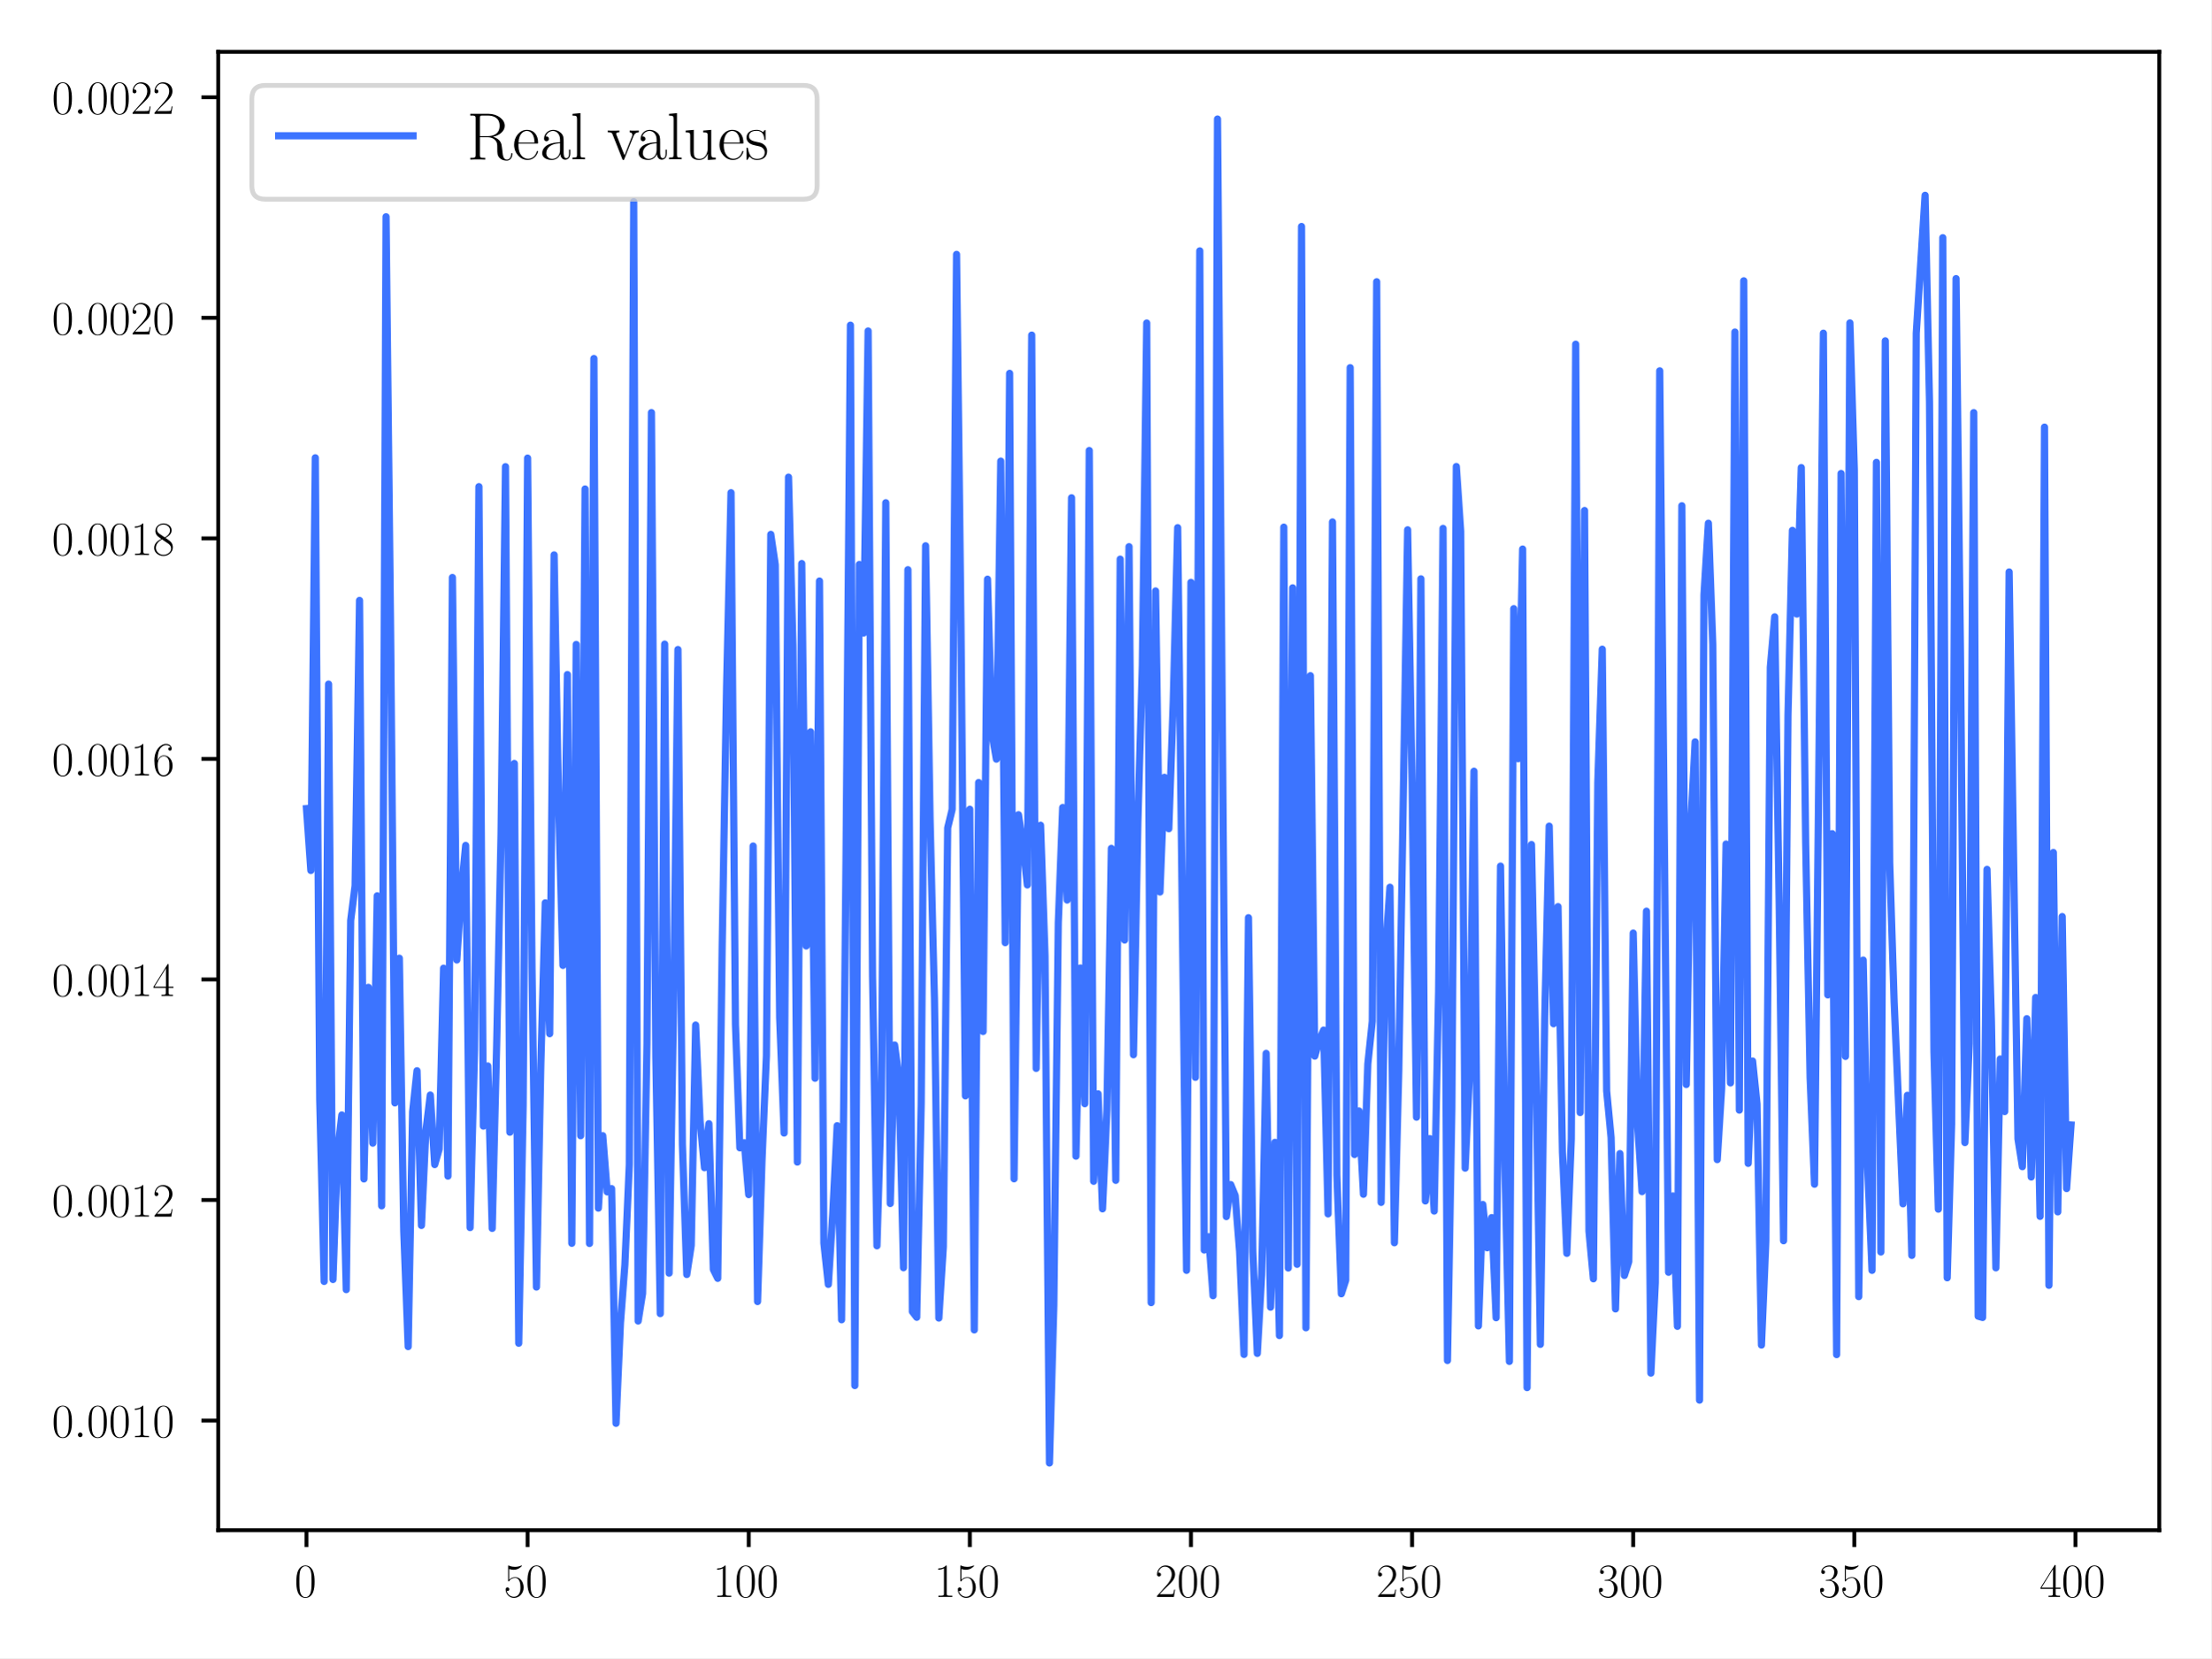
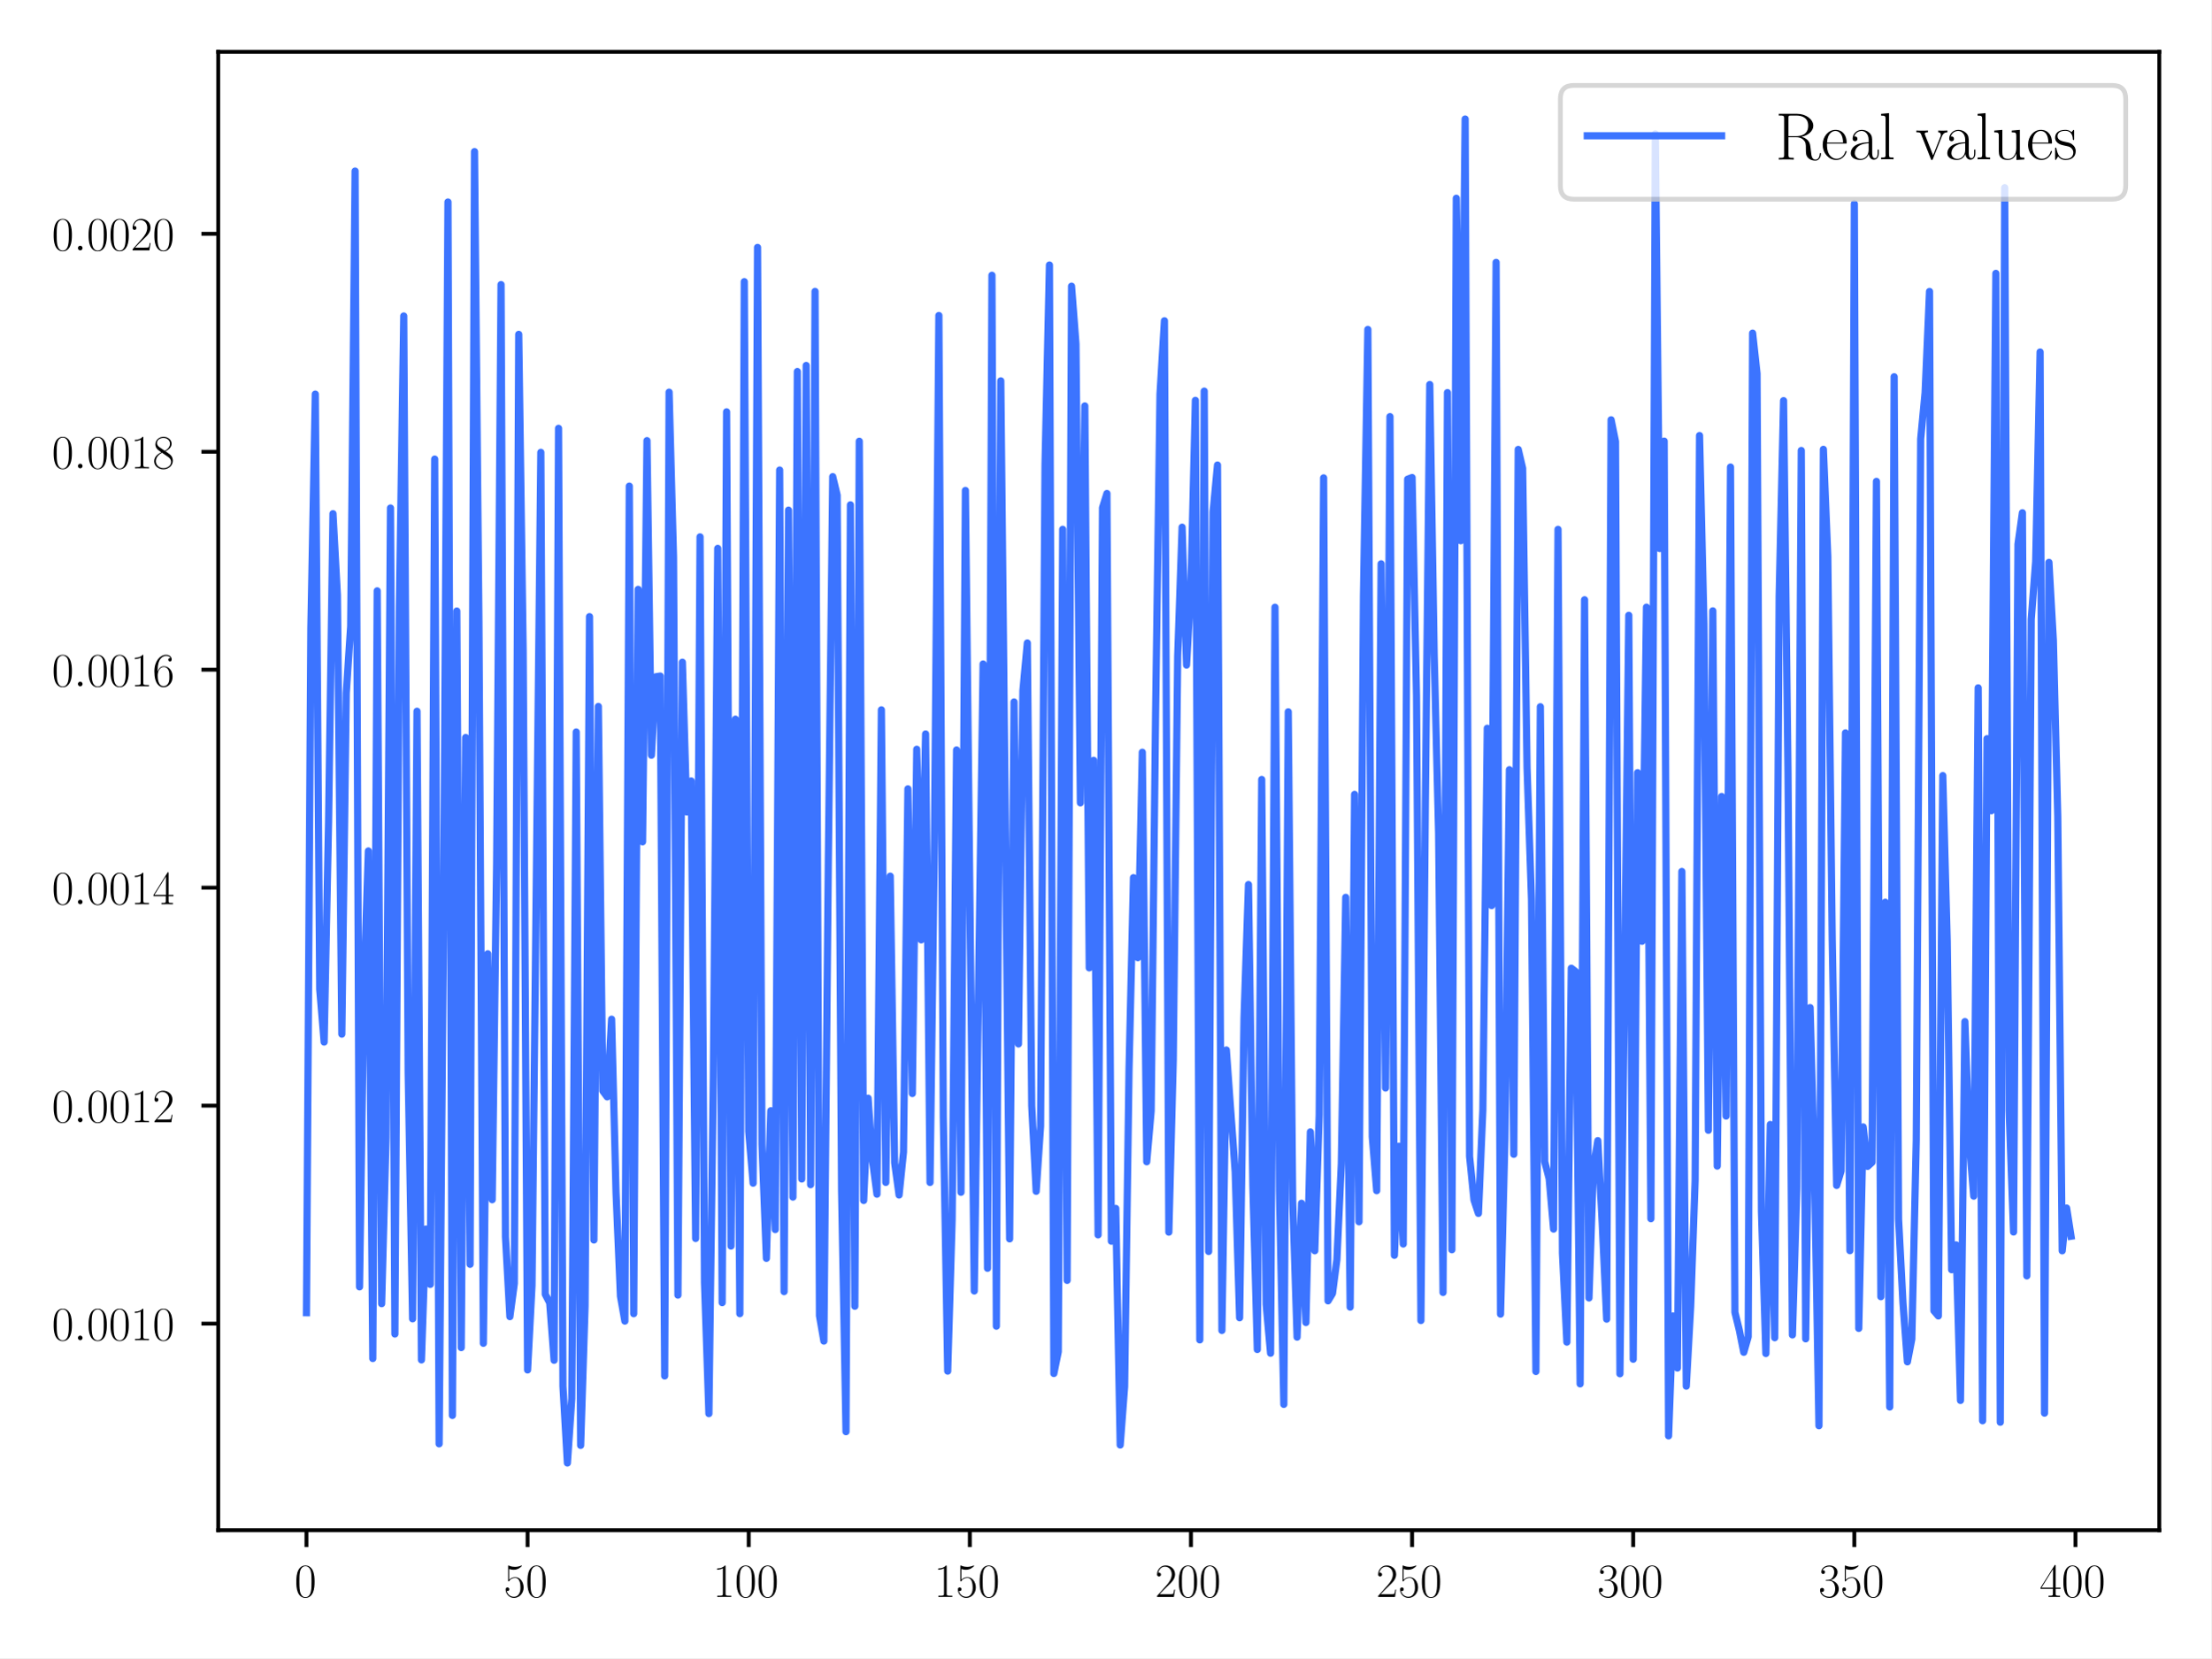
<svg xmlns="http://www.w3.org/2000/svg" xmlns:xlink="http://www.w3.org/1999/xlink" width="460.8pt" height="345.6pt" viewBox="0 0 460.8 345.6" version="1.1">
  <defs>
    <style type="text/css">*{stroke-linejoin: round; stroke-linecap: butt}</style>
  </defs>
  <g id="figure_1">
    <g id="patch_1">
      <path d="M 0 345.6  L 460.8 345.6  L 460.8 0  L 0 0  z " style="fill: #ffffff" />
    </g>
    <g id="axes_1">
      <g id="patch_2">
        <path d="M 45.474 318.944  L 450 318.944  L 450 10.8  L 45.474 10.8  z " style="fill: #ffffff" />
      </g>
      <g id="matplotlib.axis_1">
        <g id="xtick_1">
          <g id="line2d_1">
            <defs>
-               <path id="mf377a10242" d="M 0 0  L 0 3.5  " style="stroke: #000000; stroke-width: 0.8" />
+               <path id="mf87e334c53" d="M 0 0  L 0 3.5  " style="stroke: #000000; stroke-width: 0.8" />
            </defs>
            <g>
-               <use xlink:href="#mf377a10242" x="63.862" y="318.944" style="stroke: #000000; stroke-width: 0.8" />
+               <use xlink:href="#mf87e334c53" x="63.862" y="318.944" style="stroke: #000000; stroke-width: 0.8" />
            </g>
          </g>
          <g id="text_1">
            <g transform="translate(61.37096 332.8628)scale(0.1 -0.1)">
              <defs>
                <path id="CMR17-30" d="M 2688 2038  C 2688 2430 2682 3099 2413 3613  C 2176 4063 1798 4224 1466 4224  C 1158 4224 768 4082 525 3620  C 269 3137 243 2539 243 2038  C 243 1671 250 1112 448 623  C 723 -39 1216 -128 1466 -128  C 1760 -128 2208 -7 2470 604  C 2662 1048 2688 1568 2688 2038  z M 1466 -26  C 1056 -26 813 328 723 816  C 653 1196 653 1749 653 2109  C 653 2604 653 3015 736 3407  C 858 3954 1216 4121 1466 4121  C 1728 4121 2067 3947 2189 3420  C 2272 3054 2278 2623 2278 2109  C 2278 1691 2278 1176 2202 797  C 2067 96 1690 -26 1466 -26  z " transform="scale(0.015625)" />
              </defs>
              <use xlink:href="#CMR17-30" transform="scale(0.996264)" />
            </g>
          </g>
        </g>
        <g id="xtick_2">
          <g id="line2d_2">
            <g>
-               <use xlink:href="#mf377a10242" x="109.946" y="318.944" style="stroke: #000000; stroke-width: 0.8" />
+               <use xlink:href="#mf87e334c53" x="109.946" y="318.944" style="stroke: #000000; stroke-width: 0.8" />
            </g>
          </g>
          <g id="text_2">
            <g transform="translate(104.9644 332.8628)scale(0.1 -0.1)">
              <defs>
                <path id="CMR17-35" d="M 730 3750  C 794 3724 1056 3641 1325 3641  C 1920 3641 2246 3961 2432 4140  C 2432 4191 2432 4224 2394 4224  C 2387 4224 2374 4224 2323 4198  C 2099 4102 1837 4032 1517 4032  C 1325 4032 1037 4055 723 4191  C 653 4224 640 4224 634 4224  C 602 4224 595 4217 595 4090  L 595 2231  C 595 2113 595 2080 659 2080  C 691 2080 704 2093 736 2139  C 941 2435 1222 2560 1542 2560  C 1766 2560 2246 2415 2246 1293  C 2246 1087 2246 716 2054 422  C 1894 159 1645 25 1370 25  C 947 25 518 319 403 812  C 429 806 480 793 506 793  C 589 793 749 838 749 1036  C 749 1209 627 1280 506 1280  C 358 1280 262 1190 262 1011  C 262 454 704 -128 1382 -128  C 2042 -128 2669 441 2669 1267  C 2669 2054 2170 2662 1549 2662  C 1222 2662 947 2540 730 2304  L 730 3750  z " transform="scale(0.015625)" />
              </defs>
              <use xlink:href="#CMR17-35" transform="scale(0.996264)" />
              <use xlink:href="#CMR17-30" transform="translate(45.69048 0)scale(0.996264)" />
            </g>
          </g>
        </g>
        <g id="xtick_3">
          <g id="line2d_3">
            <g>
-               <use xlink:href="#mf377a10242" x="156.03" y="318.944" style="stroke: #000000; stroke-width: 0.8" />
+               <use xlink:href="#mf87e334c53" x="156.03" y="318.944" style="stroke: #000000; stroke-width: 0.8" />
            </g>
          </g>
          <g id="text_3">
            <g transform="translate(148.5578 332.8628)scale(0.1 -0.1)">
              <defs>
                <path id="CMR17-31" d="M 1702 4083  C 1702 4217 1696 4224 1606 4224  C 1357 3927 979 3833 621 3820  C 602 3820 570 3820 563 3808  C 557 3795 557 3782 557 3648  C 755 3648 1088 3686 1344 3839  L 1344 467  C 1344 243 1331 166 781 166  L 589 166  L 589 0  C 896 6 1216 12 1523 12  C 1830 12 2150 6 2458 0  L 2458 166  L 2266 166  C 1715 166 1702 236 1702 467  L 1702 4083  z " transform="scale(0.015625)" />
              </defs>
              <use xlink:href="#CMR17-31" transform="scale(0.996264)" />
              <use xlink:href="#CMR17-30" transform="translate(45.69048 0)scale(0.996264)" />
              <use xlink:href="#CMR17-30" transform="translate(91.38095 0)scale(0.996264)" />
            </g>
          </g>
        </g>
        <g id="xtick_4">
          <g id="line2d_4">
            <g>
-               <use xlink:href="#mf377a10242" x="202.114" y="318.944" style="stroke: #000000; stroke-width: 0.8" />
+               <use xlink:href="#mf87e334c53" x="202.114" y="318.944" style="stroke: #000000; stroke-width: 0.8" />
            </g>
          </g>
          <g id="text_4">
            <g transform="translate(194.6418 332.8628)scale(0.1 -0.1)">
              <use xlink:href="#CMR17-31" transform="scale(0.996264)" />
              <use xlink:href="#CMR17-35" transform="translate(45.69048 0)scale(0.996264)" />
              <use xlink:href="#CMR17-30" transform="translate(91.38095 0)scale(0.996264)" />
            </g>
          </g>
        </g>
        <g id="xtick_5">
          <g id="line2d_5">
            <g>
-               <use xlink:href="#mf377a10242" x="248.198" y="318.944" style="stroke: #000000; stroke-width: 0.8" />
+               <use xlink:href="#mf87e334c53" x="248.198" y="318.944" style="stroke: #000000; stroke-width: 0.8" />
            </g>
          </g>
          <g id="text_5">
            <g transform="translate(240.7259 332.8628)scale(0.1 -0.1)">
              <defs>
                <path id="CMR17-32" d="M 2669 990  L 2554 990  C 2490 537 2438 460 2413 422  C 2381 371 1920 371 1830 371  L 602 371  C 832 620 1280 1073 1824 1596  C 2214 1966 2669 2400 2669 3033  C 2669 3788 2067 4224 1395 4224  C 691 4224 262 3603 262 3027  C 262 2777 448 2745 525 2745  C 589 2745 781 2783 781 3007  C 781 3206 614 3264 525 3264  C 486 3264 448 3257 422 3244  C 544 3788 915 4057 1306 4057  C 1862 4057 2227 3616 2227 3033  C 2227 2477 1901 1998 1536 1583  L 262 147  L 262 0  L 2515 0  L 2669 990  z " transform="scale(0.015625)" />
              </defs>
              <use xlink:href="#CMR17-32" transform="scale(0.996264)" />
              <use xlink:href="#CMR17-30" transform="translate(45.69048 0)scale(0.996264)" />
              <use xlink:href="#CMR17-30" transform="translate(91.38095 0)scale(0.996264)" />
            </g>
          </g>
        </g>
        <g id="xtick_6">
          <g id="line2d_6">
            <g>
-               <use xlink:href="#mf377a10242" x="294.282" y="318.944" style="stroke: #000000; stroke-width: 0.8" />
+               <use xlink:href="#mf87e334c53" x="294.282" y="318.944" style="stroke: #000000; stroke-width: 0.8" />
            </g>
          </g>
          <g id="text_6">
            <g transform="translate(286.8099 332.8628)scale(0.1 -0.1)">
              <use xlink:href="#CMR17-32" transform="scale(0.996264)" />
              <use xlink:href="#CMR17-35" transform="translate(45.69048 0)scale(0.996264)" />
              <use xlink:href="#CMR17-30" transform="translate(91.38095 0)scale(0.996264)" />
            </g>
          </g>
        </g>
        <g id="xtick_7">
          <g id="line2d_7">
            <g>
-               <use xlink:href="#mf377a10242" x="340.366" y="318.944" style="stroke: #000000; stroke-width: 0.8" />
+               <use xlink:href="#mf87e334c53" x="340.366" y="318.944" style="stroke: #000000; stroke-width: 0.8" />
            </g>
          </g>
          <g id="text_7">
            <g transform="translate(332.894 332.8628)scale(0.1 -0.1)">
              <defs>
                <path id="CMR17-33" d="M 1414 2176  C 1984 2176 2234 1673 2234 1094  C 2234 322 1824 25 1453 25  C 1114 25 563 193 390 691  C 422 678 454 678 486 678  C 640 678 755 780 755 947  C 755 1132 614 1216 486 1216  C 378 1216 211 1164 211 927  C 211 335 787 -128 1466 -128  C 2176 -128 2720 432 2720 1087  C 2720 1718 2208 2176 1600 2246  C 2086 2347 2554 2776 2554 3353  C 2554 3856 2048 4224 1472 4224  C 890 4224 378 3862 378 3347  C 378 3123 544 3084 627 3084  C 762 3084 877 3167 877 3334  C 877 3500 762 3584 627 3584  C 602 3584 570 3584 544 3571  C 730 3999 1235 4076 1459 4076  C 1683 4076 2106 3966 2106 3347  C 2106 3167 2080 2851 1862 2574  C 1670 2329 1453 2316 1242 2297  C 1210 2297 1062 2284 1037 2284  C 992 2278 966 2272 966 2227  C 966 2182 973 2176 1101 2176  L 1414 2176  z " transform="scale(0.015625)" />
              </defs>
              <use xlink:href="#CMR17-33" transform="scale(0.996264)" />
              <use xlink:href="#CMR17-30" transform="translate(45.69048 0)scale(0.996264)" />
              <use xlink:href="#CMR17-30" transform="translate(91.38095 0)scale(0.996264)" />
            </g>
          </g>
        </g>
        <g id="xtick_8">
          <g id="line2d_8">
            <g>
-               <use xlink:href="#mf377a10242" x="386.45" y="318.944" style="stroke: #000000; stroke-width: 0.8" />
+               <use xlink:href="#mf87e334c53" x="386.45" y="318.944" style="stroke: #000000; stroke-width: 0.8" />
            </g>
          </g>
          <g id="text_8">
            <g transform="translate(378.9781 332.8628)scale(0.1 -0.1)">
              <use xlink:href="#CMR17-33" transform="scale(0.996264)" />
              <use xlink:href="#CMR17-35" transform="translate(45.69048 0)scale(0.996264)" />
              <use xlink:href="#CMR17-30" transform="translate(91.38095 0)scale(0.996264)" />
            </g>
          </g>
        </g>
        <g id="xtick_9">
          <g id="line2d_9">
            <g>
-               <use xlink:href="#mf377a10242" x="432.534" y="318.944" style="stroke: #000000; stroke-width: 0.8" />
+               <use xlink:href="#mf87e334c53" x="432.534" y="318.944" style="stroke: #000000; stroke-width: 0.8" />
            </g>
          </g>
          <g id="text_9">
            <g transform="translate(425.0621 332.8628)scale(0.1 -0.1)">
              <defs>
                <path id="CMR17-34" d="M 2150 4147  C 2150 4281 2144 4288 2029 4288  L 128 1254  L 128 1088  L 1779 1088  L 1779 460  C 1779 230 1766 166 1318 166  L 1197 166  L 1197 0  C 1402 12 1747 12 1965 12  C 2182 12 2528 12 2733 0  L 2733 166  L 2611 166  C 2163 166 2150 230 2150 460  L 2150 1088  L 2803 1088  L 2803 1254  L 2150 1254  L 2150 4147  z M 1798 3723  L 1798 1254  L 256 1254  L 1798 3723  z " transform="scale(0.015625)" />
              </defs>
              <use xlink:href="#CMR17-34" transform="scale(0.996264)" />
              <use xlink:href="#CMR17-30" transform="translate(45.69048 0)scale(0.996264)" />
              <use xlink:href="#CMR17-30" transform="translate(91.38095 0)scale(0.996264)" />
            </g>
          </g>
        </g>
      </g>
      <g id="matplotlib.axis_2">
        <g id="ytick_1">
          <g id="line2d_10">
            <defs>
-               <path id="mdc7a0106ac" d="M 0 0  L -3.5 0  " style="stroke: #000000; stroke-width: 0.8" />
+               <path id="mbc72c10e08" d="M 0 0  L -3.5 0  " style="stroke: #000000; stroke-width: 0.8" />
            </defs>
            <g>
-               <use xlink:href="#mdc7a0106ac" x="45.474" y="296.094" style="stroke: #000000; stroke-width: 0.8" />
+               <use xlink:href="#mbc72c10e08" x="45.474" y="275.884" style="stroke: #000000; stroke-width: 0.8" />
            </g>
          </g>
          <g id="text_10">
-             <g transform="translate(10.8 299.5531)scale(0.1 -0.1)">
+             <g transform="translate(10.8 279.343)scale(0.1 -0.1)">
              <defs>
                <path id="CMMI12-3a" d="M 1178 307  C 1178 492 1024 620 870 620  C 685 620 557 467 557 313  C 557 128 710 0 864 0  C 1050 0 1178 153 1178 307  z " transform="scale(0.015625)" />
              </defs>
              <use xlink:href="#CMR17-30" transform="scale(0.996264)" />
              <use xlink:href="#CMMI12-3a" transform="translate(45.69048 0)scale(0.996264)" />
              <use xlink:href="#CMR17-30" transform="translate(72.78765 0)scale(0.996264)" />
              <use xlink:href="#CMR17-30" transform="translate(118.4781 0)scale(0.996264)" />
              <use xlink:href="#CMR17-31" transform="translate(164.1686 0)scale(0.996264)" />
              <use xlink:href="#CMR17-30" transform="translate(209.8591 0)scale(0.996264)" />
            </g>
          </g>
        </g>
        <g id="ytick_2">
          <g id="line2d_11">
            <g>
-               <use xlink:href="#mdc7a0106ac" x="45.474" y="250.123" style="stroke: #000000; stroke-width: 0.8" />
+               <use xlink:href="#mbc72c10e08" x="45.474" y="230.452" style="stroke: #000000; stroke-width: 0.8" />
            </g>
          </g>
          <g id="text_11">
-             <g transform="translate(10.8 253.5818)scale(0.1 -0.1)">
+             <g transform="translate(10.8 233.9108)scale(0.1 -0.1)">
              <use xlink:href="#CMR17-30" transform="scale(0.996264)" />
              <use xlink:href="#CMMI12-3a" transform="translate(45.69048 0)scale(0.996264)" />
              <use xlink:href="#CMR17-30" transform="translate(72.78765 0)scale(0.996264)" />
              <use xlink:href="#CMR17-30" transform="translate(118.4781 0)scale(0.996264)" />
              <use xlink:href="#CMR17-31" transform="translate(164.1686 0)scale(0.996264)" />
              <use xlink:href="#CMR17-32" transform="translate(209.8591 0)scale(0.996264)" />
            </g>
          </g>
        </g>
        <g id="ytick_3">
          <g id="line2d_12">
            <g>
-               <use xlink:href="#mdc7a0106ac" x="45.474" y="204.151" style="stroke: #000000; stroke-width: 0.8" />
+               <use xlink:href="#mbc72c10e08" x="45.474" y="185.019" style="stroke: #000000; stroke-width: 0.8" />
            </g>
          </g>
          <g id="text_12">
-             <g transform="translate(10.8 207.6104)scale(0.1 -0.1)">
+             <g transform="translate(10.8 188.4786)scale(0.1 -0.1)">
              <use xlink:href="#CMR17-30" transform="scale(0.996264)" />
              <use xlink:href="#CMMI12-3a" transform="translate(45.69048 0)scale(0.996264)" />
              <use xlink:href="#CMR17-30" transform="translate(72.78765 0)scale(0.996264)" />
              <use xlink:href="#CMR17-30" transform="translate(118.4781 0)scale(0.996264)" />
              <use xlink:href="#CMR17-31" transform="translate(164.1686 0)scale(0.996264)" />
              <use xlink:href="#CMR17-34" transform="translate(209.8591 0)scale(0.996264)" />
            </g>
          </g>
        </g>
        <g id="ytick_4">
          <g id="line2d_13">
            <g>
-               <use xlink:href="#mdc7a0106ac" x="45.474" y="158.18" style="stroke: #000000; stroke-width: 0.8" />
+               <use xlink:href="#mbc72c10e08" x="45.474" y="139.587" style="stroke: #000000; stroke-width: 0.8" />
            </g>
          </g>
          <g id="text_13">
-             <g transform="translate(10.8 161.6391)scale(0.1 -0.1)">
+             <g transform="translate(10.8 143.0464)scale(0.1 -0.1)">
              <defs>
                <path id="CMR17-36" d="M 678 2198  C 678 3712 1395 4076 1811 4076  C 1946 4076 2272 4049 2400 3782  C 2298 3782 2106 3782 2106 3558  C 2106 3385 2246 3328 2336 3328  C 2394 3328 2566 3353 2566 3571  C 2566 3987 2246 4224 1805 4224  C 1043 4224 243 3411 243 2011  C 243 257 966 -128 1478 -128  C 2099 -128 2688 431 2688 1295  C 2688 2101 2170 2688 1517 2688  C 1126 2688 838 2430 678 1979  L 678 2198  z M 1478 25  C 691 25 691 1212 691 1450  C 691 1914 909 2585 1504 2585  C 1613 2585 1926 2585 2138 2140  C 2253 1889 2253 1624 2253 1302  C 2253 954 2253 696 2118 438  C 1978 173 1773 25 1478 25  z " transform="scale(0.015625)" />
              </defs>
              <use xlink:href="#CMR17-30" transform="scale(0.996264)" />
              <use xlink:href="#CMMI12-3a" transform="translate(45.69048 0)scale(0.996264)" />
              <use xlink:href="#CMR17-30" transform="translate(72.78765 0)scale(0.996264)" />
              <use xlink:href="#CMR17-30" transform="translate(118.4781 0)scale(0.996264)" />
              <use xlink:href="#CMR17-31" transform="translate(164.1686 0)scale(0.996264)" />
              <use xlink:href="#CMR17-36" transform="translate(209.8591 0)scale(0.996264)" />
            </g>
          </g>
        </g>
        <g id="ytick_5">
          <g id="line2d_14">
            <g>
-               <use xlink:href="#mdc7a0106ac" x="45.474" y="112.208" style="stroke: #000000; stroke-width: 0.8" />
+               <use xlink:href="#mbc72c10e08" x="45.474" y="94.155" style="stroke: #000000; stroke-width: 0.8" />
            </g>
          </g>
          <g id="text_14">
-             <g transform="translate(10.8 115.6677)scale(0.1 -0.1)">
+             <g transform="translate(10.8 97.61422)scale(0.1 -0.1)">
              <defs>
                <path id="CMR17-38" d="M 1741 2289  C 2144 2494 2554 2803 2554 3298  C 2554 3884 1990 4224 1472 4224  C 890 4224 378 3800 378 3215  C 378 3054 416 2777 666 2533  C 730 2469 998 2276 1171 2154  C 883 2006 211 1652 211 945  C 211 282 838 -128 1459 -128  C 2144 -128 2720 366 2720 1022  C 2720 1607 2330 1877 2074 2051  L 1741 2289  z M 902 2855  C 851 2887 595 3086 595 3388  C 595 3781 998 4076 1459 4076  C 1965 4076 2336 3716 2336 3298  C 2336 2700 1670 2359 1638 2359  C 1632 2359 1626 2359 1574 2398  L 902 2855  z M 2080 1536  C 2176 1466 2483 1253 2483 861  C 2483 385 2010 25 1472 25  C 890 25 448 443 448 951  C 448 1459 838 1884 1280 2083  L 2080 1536  z " transform="scale(0.015625)" />
              </defs>
              <use xlink:href="#CMR17-30" transform="scale(0.996264)" />
              <use xlink:href="#CMMI12-3a" transform="translate(45.69048 0)scale(0.996264)" />
              <use xlink:href="#CMR17-30" transform="translate(72.78765 0)scale(0.996264)" />
              <use xlink:href="#CMR17-30" transform="translate(118.4781 0)scale(0.996264)" />
              <use xlink:href="#CMR17-31" transform="translate(164.1686 0)scale(0.996264)" />
              <use xlink:href="#CMR17-38" transform="translate(209.8591 0)scale(0.996264)" />
            </g>
          </g>
        </g>
        <g id="ytick_6">
          <g id="line2d_15">
            <g>
-               <use xlink:href="#mdc7a0106ac" x="45.474" y="66.237" style="stroke: #000000; stroke-width: 0.8" />
+               <use xlink:href="#mbc72c10e08" x="45.474" y="48.723" style="stroke: #000000; stroke-width: 0.8" />
            </g>
          </g>
          <g id="text_15">
-             <g transform="translate(10.8 69.69637)scale(0.1 -0.1)">
+             <g transform="translate(10.8 52.18202)scale(0.1 -0.1)">
              <use xlink:href="#CMR17-30" transform="scale(0.996264)" />
              <use xlink:href="#CMMI12-3a" transform="translate(45.69048 0)scale(0.996264)" />
              <use xlink:href="#CMR17-30" transform="translate(72.78765 0)scale(0.996264)" />
              <use xlink:href="#CMR17-30" transform="translate(118.4781 0)scale(0.996264)" />
              <use xlink:href="#CMR17-32" transform="translate(164.1686 0)scale(0.996264)" />
              <use xlink:href="#CMR17-30" transform="translate(209.8591 0)scale(0.996264)" />
            </g>
          </g>
        </g>
-         <g id="ytick_7">
-           <g id="line2d_16">
-             <g>
-               <use xlink:href="#mdc7a0106ac" x="45.474" y="20.266" style="stroke: #000000; stroke-width: 0.8" />
-             </g>
-           </g>
-           <g id="text_16">
-             <g transform="translate(10.8 23.72501)scale(0.1 -0.1)">
-               <use xlink:href="#CMR17-30" transform="scale(0.996264)" />
-               <use xlink:href="#CMMI12-3a" transform="translate(45.69048 0)scale(0.996264)" />
-               <use xlink:href="#CMR17-30" transform="translate(72.78765 0)scale(0.996264)" />
-               <use xlink:href="#CMR17-30" transform="translate(118.4781 0)scale(0.996264)" />
-               <use xlink:href="#CMR17-32" transform="translate(164.1686 0)scale(0.996264)" />
-               <use xlink:href="#CMR17-32" transform="translate(209.8591 0)scale(0.996264)" />
-             </g>
-           </g>
-         </g>
-       </g>
-       <g id="line2d_17">
-         <path d="M 63.862 168.544  L 64.783 181.442  L 65.705 95.414  L 66.627 229.202  L 67.548 267.09  L 68.47 142.589  L 69.392 266.687  L 70.313 240.25  L 71.235 232.398  L 72.157 268.8  L 73.078 191.849  L 74 184.599  L 74.922 125.147  L 75.843 245.73  L 76.765 205.784  L 77.687 238.269  L 78.609 186.717  L 79.53 251.343  L 80.452 45.176  L 81.374 129.438  L 82.295 229.876  L 83.217 199.715  L 84.139 256.639  L 85.06 280.679  L 85.982 231.73  L 86.904 223.177  L 87.825 255.426  L 88.747 235.72  L 89.669 228.233  L 90.59 242.734  L 91.512 239.523  L 92.434 201.807  L 93.355 245.141  L 94.277 120.368  L 95.199 200.092  L 96.12 185.734  L 97.042 176.217  L 97.964 255.868  L 98.886 218.91  L 99.807 101.433  L 100.729 234.717  L 101.651 222.173  L 102.572 256.038  L 103.494 218.06  L 104.416 173.9  L 105.337 97.259  L 106.259 235.999  L 107.181 159.127  L 108.102 279.979  L 109.024 230.431  L 109.946 95.477  L 110.867 201.728  L 111.789 268.263  L 112.711 221.782  L 113.632 188.175  L 114.554 215.456  L 115.476 115.66  L 116.397 167.058  L 117.319 201.219  L 118.241 140.595  L 119.163 259.145  L 120.084 134.317  L 121.006 236.725  L 121.928 101.913  L 122.849 259.183  L 123.771 74.717  L 124.693 251.819  L 125.614 236.713  L 126.536 248.427  L 127.458 247.749  L 128.379 296.673  L 129.301 275.663  L 130.223 263.645  L 131.144 242.704  L 132.066 42.037  L 132.988 275.348  L 133.909 269.626  L 134.831 217.492  L 135.753 85.985  L 136.674 220.238  L 137.596 273.805  L 138.518 134.245  L 139.439 265.369  L 140.361 210.413  L 141.283 135.375  L 142.205 238.475  L 143.126 265.651  L 144.048 259.565  L 144.97 213.652  L 145.891 233.654  L 146.813 243.397  L 147.735 234.217  L 148.656 264.607  L 149.578 266.454  L 150.5 197.204  L 151.421 142.938  L 152.343 102.692  L 153.265 213.507  L 154.186 239.247  L 155.108 238.186  L 156.03 248.996  L 156.951 176.344  L 157.873 271.288  L 158.795 242.018  L 159.716 220.043  L 160.638 111.374  L 161.56 117.718  L 162.482 212.087  L 163.403 236.16  L 164.325 99.447  L 165.247 134.573  L 166.168 242.218  L 167.09 117.457  L 168.012 197.176  L 168.933 152.535  L 169.855 224.748  L 170.777 121.095  L 171.698 259.085  L 172.62 267.714  L 173.542 253.038  L 174.463 234.628  L 175.385 275.084  L 176.307 179.013  L 177.228 67.773  L 178.15 288.8  L 179.072 117.648  L 179.993 131.95  L 180.915 68.982  L 181.837 203.317  L 182.759 259.674  L 183.68 229.024  L 184.602 104.784  L 185.524 250.848  L 186.445 217.813  L 187.367 224.989  L 188.289 264.241  L 189.21 118.744  L 190.132 273.377  L 191.054 274.562  L 191.975 230.018  L 192.897 113.755  L 193.819 170.365  L 194.74 208.1  L 195.662 274.724  L 196.584 259.894  L 197.505 172.56  L 198.427 168.691  L 199.349 53.016  L 200.27 130.986  L 201.192 228.412  L 202.114 168.672  L 203.036 277.2  L 203.957 163.093  L 204.879 215.005  L 205.801 120.723  L 206.722 152.865  L 207.644 158.224  L 208.566 96.106  L 209.487 196.477  L 210.409 77.809  L 211.331 245.701  L 212.252 169.814  L 213.174 176.139  L 214.096 184.459  L 215.017 69.838  L 215.939 222.694  L 216.861 172.003  L 217.782 199.196  L 218.704 304.938  L 219.626 272.051  L 220.547 192.318  L 221.469 168.317  L 222.391 187.601  L 223.312 103.745  L 224.234 240.981  L 225.156 201.758  L 226.078 230.043  L 226.999 93.894  L 227.921 246.22  L 228.843 227.988  L 229.764 251.965  L 230.686 231.386  L 231.608 176.821  L 232.529 246.018  L 233.451 116.535  L 234.373 195.936  L 235.294 113.942  L 236.216 219.852  L 237.138 171.457  L 238.059 138.69  L 238.981 67.318  L 239.903 271.511  L 240.824 123.168  L 241.746 185.925  L 242.668 162.029  L 243.589 172.725  L 244.511 145.923  L 245.433 109.972  L 247.276 264.787  L 248.198 121.377  L 249.12 224.558  L 250.041 52.282  L 250.963 260.544  L 251.885 257.779  L 252.806 270.068  L 253.728 24.807  L 255.571 253.581  L 256.493 246.91  L 257.415 249.213  L 258.336 260.867  L 259.258 282.314  L 260.18 191.272  L 261.101 260.777  L 262.023 282.101  L 262.945 265.68  L 263.866 219.561  L 264.788 272.462  L 265.71 238.102  L 266.632 278.373  L 267.553 109.868  L 268.475 264.3  L 269.397 122.52  L 270.318 263.524  L 271.24 47.202  L 272.162 276.758  L 273.083 140.827  L 274.005 220.131  L 274.927 216.965  L 275.848 214.708  L 276.77 253.02  L 277.692 108.785  L 278.613 244.858  L 279.535 269.669  L 280.457 266.844  L 281.378 76.627  L 282.3 240.656  L 283.222 231.556  L 284.143 248.928  L 285.065 221.766  L 285.987 212.845  L 286.908 58.713  L 287.83 250.619  L 288.752 197.86  L 289.674 184.921  L 290.595 259.03  L 291.517 223.037  L 293.36 110.422  L 294.282 163.554  L 295.204 232.862  L 296.125 120.651  L 297.047 250.32  L 297.969 237.323  L 298.89 252.426  L 299.812 206.671  L 300.734 110.127  L 301.655 283.583  L 302.577 230.969  L 303.499 97.227  L 304.42 110.731  L 305.342 243.483  L 306.264 223.883  L 307.185 160.749  L 308.107 276.365  L 309.029 251.062  L 309.951 260.081  L 310.872 253.785  L 311.794 274.654  L 312.716 180.514  L 313.637 243.239  L 314.559 283.773  L 315.481 126.865  L 316.402 158.122  L 317.324 114.44  L 318.246 289.222  L 319.167 176.031  L 320.089 220.538  L 321.011 280.211  L 321.932 212.198  L 322.854 172.188  L 323.776 213.39  L 324.697 188.969  L 325.619 240.13  L 326.541 261.248  L 327.462 237.388  L 328.384 71.737  L 329.306 231.884  L 330.228 106.402  L 331.149 256.595  L 332.071 266.548  L 332.993 163.054  L 333.914 135.309  L 334.836 227.382  L 335.758 237.113  L 336.679 272.826  L 337.601 240.447  L 338.523 265.857  L 339.444 262.966  L 340.366 194.474  L 341.288 234.372  L 342.209 248.382  L 343.131 189.911  L 344.053 286.202  L 344.974 267.359  L 345.896 77.289  L 347.739 265.184  L 348.661 249.266  L 349.583 276.449  L 350.505 105.406  L 351.426 226.059  L 352.348 172.48  L 353.27 154.617  L 354.191 291.839  L 355.113 124.018  L 356.035 109.048  L 356.956 134.387  L 357.878 241.708  L 358.8 226.885  L 359.721 175.92  L 360.643 225.722  L 361.565 69.199  L 362.486 231.386  L 363.408 58.524  L 364.33 242.489  L 365.251 221.161  L 366.173 230.124  L 367.095 280.36  L 368.016 258.722  L 368.938 139.061  L 369.86 128.565  L 370.781 187.921  L 371.703 258.61  L 372.625 149.011  L 373.547 110.545  L 374.468 127.982  L 375.39 97.452  L 376.312 175.57  L 377.233 224.597  L 378.155 246.832  L 379.998 69.445  L 380.92 207.366  L 381.842 173.756  L 382.763 282.35  L 383.685 98.68  L 384.607 220.19  L 385.528 67.299  L 386.45 97.907  L 387.372 270.257  L 388.293 200.11  L 389.215 242.896  L 390.137 264.787  L 391.058 96.367  L 391.98 260.962  L 392.902 71.039  L 393.824 179.805  L 394.745 208.804  L 396.589 250.913  L 397.51 228.285  L 398.432 261.669  L 399.354 69.434  L 401.197 40.707  L 402.119 83.775  L 403.04 219.154  L 403.962 252.034  L 404.884 49.538  L 405.805 266.339  L 406.727 234.334  L 407.649 58.067  L 408.57 136.192  L 409.492 238.143  L 410.414 217.481  L 411.335 85.995  L 412.257 274.337  L 413.179 274.602  L 414.101 181.21  L 415.022 212.956  L 415.944 264.262  L 416.866 220.72  L 417.787 231.678  L 418.709 119.211  L 420.552 237.379  L 421.474 243.173  L 422.396 212.325  L 423.317 245.325  L 424.239 207.91  L 425.161 253.539  L 426.082 89.023  L 427.004 267.908  L 427.926 177.692  L 428.847 252.595  L 429.769 191.037  L 430.691 247.734  L 431.612 234.484  L 431.612 234.484  " clip-path="url(#p76049984bf)" style="fill: none; stroke: #3c74ff; stroke-width: 1.5; stroke-linecap: square" />
+       </g>
+       <g id="line2d_16">
+         <path d="M 63.862 273.61  L 64.783 130.829  L 65.705 82.148  L 66.627 206.22  L 67.548 217.189  L 68.47 171.32  L 69.392 107.061  L 70.313 124.026  L 71.235 215.543  L 72.157 144.442  L 73.078 130.526  L 74 35.657  L 74.922 268.222  L 75.843 205.307  L 76.765 177.366  L 77.687 283.165  L 78.609 123.149  L 79.53 271.734  L 80.452 237.148  L 81.374 105.882  L 82.295 278.05  L 83.217 126.669  L 84.139 65.856  L 85.06 223.584  L 85.982 274.883  L 86.904 148.241  L 87.825 283.449  L 88.747 256.177  L 89.669 267.715  L 90.59 95.683  L 91.512 300.939  L 92.434 190.38  L 93.355 42.104  L 94.277 295.023  L 95.199 127.355  L 96.12 280.884  L 97.042 153.719  L 97.964 263.518  L 98.886 31.591  L 99.807 129.792  L 100.729 279.986  L 101.651 198.806  L 102.572 250.061  L 103.494 179.894  L 104.416 59.314  L 105.337 257.823  L 106.259 274.432  L 107.181 267.527  L 108.102 69.687  L 109.024 135.542  L 109.946 285.542  L 110.867 267.943  L 112.711 94.275  L 113.632 269.772  L 114.554 271.549  L 115.476 283.525  L 116.397 89.271  L 117.319 288.911  L 118.241 304.938  L 119.163 291.51  L 120.084 152.577  L 121.006 301.267  L 121.928 272.2  L 122.849 128.526  L 123.771 258.453  L 124.693 147.243  L 125.614 227.373  L 126.536 228.617  L 127.458 212.427  L 128.379 248.519  L 129.301 270.189  L 130.223 275.362  L 131.144 101.328  L 132.066 273.822  L 132.988 122.838  L 133.909 175.456  L 134.831 91.842  L 135.753 157.413  L 136.674 141.06  L 137.596 140.91  L 138.518 286.796  L 139.439 81.741  L 140.361 116.004  L 141.283 269.94  L 142.205 138.029  L 143.126 169.231  L 144.048 162.773  L 144.97 258.145  L 145.891 111.897  L 146.813 267.323  L 147.735 294.645  L 148.656 224.33  L 149.578 114.299  L 150.5 271.511  L 151.421 85.831  L 152.343 259.718  L 153.265 149.89  L 154.186 273.816  L 155.108 58.698  L 156.03 235.81  L 156.951 246.616  L 157.873 51.565  L 158.795 238.472  L 159.716 262.277  L 160.638 231.519  L 161.56 256.287  L 162.482 97.966  L 163.403 269.218  L 164.325 106.33  L 165.247 249.512  L 166.168 77.438  L 167.09 245.742  L 168.012 76.169  L 168.933 246.935  L 169.855 60.732  L 170.777 274.246  L 171.698 279.522  L 172.62 179.657  L 173.542 99.342  L 174.463 103.215  L 175.385 248.135  L 176.307 298.406  L 177.228 105.22  L 178.15 272.268  L 179.072 91.968  L 179.993 250.223  L 180.915 228.9  L 181.837 241.95  L 182.759 248.908  L 183.68 147.956  L 184.602 246.455  L 185.524 182.624  L 186.445 242.369  L 187.367 249.076  L 188.289 240.13  L 189.21 164.422  L 190.132 227.928  L 191.054 156.163  L 191.975 195.904  L 192.897 152.976  L 193.819 246.464  L 194.74 174.953  L 195.662 65.757  L 196.584 232.766  L 197.505 285.788  L 198.427 254.232  L 199.349 156.31  L 200.27 248.513  L 201.192 102.219  L 203.036 269.085  L 204.879 138.394  L 205.801 264.361  L 206.722 57.37  L 207.644 276.418  L 208.566 79.381  L 210.409 258.229  L 211.331 146.312  L 212.252 217.595  L 213.174 143.973  L 214.096 134.009  L 215.017 230.438  L 215.939 248.31  L 216.861 234.737  L 217.782 96.843  L 218.704 55.233  L 219.626 286.281  L 220.547 281.729  L 221.469 110.32  L 222.391 266.868  L 223.312 59.645  L 224.234 71.696  L 225.156 167.343  L 226.078 84.605  L 226.999 201.736  L 227.921 158.474  L 228.843 257.385  L 229.764 105.826  L 230.686 102.861  L 231.608 258.707  L 232.529 251.871  L 233.451 301.187  L 234.373 289.025  L 235.294 222.863  L 236.216 182.93  L 237.138 199.605  L 238.059 156.788  L 238.981 242.155  L 239.903 231.557  L 240.824 148.978  L 241.746 82.148  L 242.668 66.853  L 243.589 256.818  L 244.511 221.001  L 245.433 136.775  L 246.355 109.881  L 247.276 138.62  L 248.198 122.208  L 249.12 83.447  L 250.041 279.277  L 250.963 81.519  L 251.885 260.852  L 252.806 106.721  L 253.728 96.924  L 254.65 277.316  L 255.571 218.85  L 257.415 244.284  L 258.336 274.664  L 259.258 212.18  L 260.18 184.367  L 261.101 247.184  L 262.023 281.276  L 262.945 162.458  L 263.866 271.848  L 264.788 282.066  L 265.71 126.566  L 266.632 248.222  L 267.553 292.717  L 268.475 148.361  L 269.397 250.093  L 270.318 278.702  L 271.24 250.796  L 272.162 275.661  L 273.083 235.933  L 274.005 260.702  L 274.927 232.369  L 275.848 99.6  L 276.77 271.139  L 277.692 269.6  L 278.613 262.558  L 279.535 242.56  L 280.457 187.033  L 281.378 272.447  L 282.3 165.57  L 283.222 254.665  L 284.143 124.18  L 285.065 68.657  L 285.987 236.942  L 286.908 248.182  L 287.83 117.519  L 288.752 226.773  L 289.674 86.837  L 290.595 261.648  L 291.517 238.92  L 292.439 259.294  L 293.36 99.879  L 294.282 99.531  L 295.204 145  L 296.125 275.24  L 297.047 167.194  L 297.969 80.142  L 298.89 136.487  L 299.812 173.703  L 300.734 269.395  L 301.655 81.825  L 302.577 260.484  L 303.499 41.317  L 304.42 112.712  L 305.342 24.807  L 306.264 241.03  L 307.185 250.113  L 308.107 252.92  L 309.029 231.41  L 309.951 151.784  L 310.872 188.752  L 311.794 54.686  L 312.716 273.907  L 313.637 237.367  L 314.559 160.431  L 315.481 240.596  L 316.402 93.673  L 317.324 97.597  L 318.246 160.006  L 319.167 187.414  L 320.089 285.857  L 321.011 147.3  L 321.932 242.14  L 322.854 245.696  L 323.776 256.185  L 324.697 110.331  L 325.619 261.26  L 326.541 279.738  L 327.462 201.809  L 328.384 202.516  L 329.306 288.445  L 330.228 125.008  L 331.149 270.537  L 332.071 243.317  L 332.993 237.742  L 333.914 255.083  L 334.836 274.949  L 335.758 87.495  L 336.679 92.024  L 337.601 286.338  L 339.444 128.253  L 340.366 283.31  L 341.288 161.043  L 342.209 196.192  L 343.131 126.55  L 344.053 254.013  L 344.974 27.909  L 345.896 114.346  L 346.818 91.945  L 347.739 299.282  L 348.661 274.29  L 349.583 285.141  L 350.505 181.631  L 351.426 288.924  L 352.348 272.289  L 353.27 246.051  L 354.191 90.772  L 355.113 130.03  L 356.035 235.594  L 356.956 127.32  L 357.878 243.053  L 358.8 166.007  L 359.721 232.624  L 360.643 97.344  L 361.565 273.523  L 362.486 277.27  L 363.408 281.864  L 364.33 278.628  L 365.251 69.438  L 366.173 77.868  L 367.095 252.538  L 368.016 282.12  L 368.938 234.373  L 369.86 278.825  L 370.781 124.242  L 371.703 83.506  L 372.625 160.959  L 373.547 278.244  L 374.468 247.716  L 375.39 93.889  L 376.312 279.056  L 377.233 210.017  L 378.155 244.023  L 379.077 297.165  L 379.998 93.652  L 380.92 115.933  L 381.842 195.879  L 382.763 247.086  L 383.685 244.087  L 384.607 152.756  L 385.528 260.678  L 386.45 42.482  L 387.372 276.879  L 388.293 234.887  L 389.215 243.11  L 390.137 242.267  L 391.058 100.325  L 391.98 270.273  L 392.902 188.043  L 393.824 293.264  L 394.745 78.522  L 395.667 254.074  L 396.589 271.58  L 397.51 283.853  L 398.432 279.097  L 399.354 237.727  L 400.275 91.514  L 401.197 81.837  L 402.119 60.743  L 403.04 273.205  L 403.962 274.287  L 404.884 161.659  L 405.805 196.062  L 406.727 264.656  L 407.649 259.477  L 408.57 291.899  L 409.492 212.935  L 410.414 238.157  L 411.335 249.318  L 412.257 143.367  L 413.179 296.132  L 414.101 153.961  L 415.022 168.98  L 415.944 56.975  L 416.866 296.443  L 417.787 39.125  L 418.709 231.458  L 419.631 256.787  L 420.552 113.436  L 421.474 106.869  L 422.396 265.936  L 423.317 129.08  L 424.239 117.05  L 425.161 73.363  L 426.082 294.548  L 427.004 117.215  L 427.926 133.467  L 428.847 170.286  L 429.769 260.71  L 430.691 251.797  L 431.612 257.673  L 431.612 257.673  " clip-path="url(#p0104f600c7)" style="fill: none; stroke: #3c74ff; stroke-width: 1.5; stroke-linecap: square" />
      </g>
      <g id="patch_3">
        <path d="M 45.474 318.944  L 45.474 10.8  " style="fill: none; stroke: #000000; stroke-width: 0.8; stroke-linejoin: miter; stroke-linecap: square" />
      </g>
      <g id="patch_4">
        <path d="M 450 318.944  L 450 10.8  " style="fill: none; stroke: #000000; stroke-width: 0.8; stroke-linejoin: miter; stroke-linecap: square" />
      </g>
      <g id="patch_5">
        <path d="M 45.474 318.944  L 450 318.944  " style="fill: none; stroke: #000000; stroke-width: 0.8; stroke-linejoin: miter; stroke-linecap: square" />
      </g>
      <g id="patch_6">
        <path d="M 45.474 10.8  L 450 10.8  " style="fill: none; stroke: #000000; stroke-width: 0.8; stroke-linejoin: miter; stroke-linecap: square" />
      </g>
      <g id="legend_1">
        <g id="patch_7">
-           <path d="M 55.274 41.512  L 167.484 41.512  Q 170.284 41.512 170.284 38.712  L 170.284 20.6  Q 170.284 17.8 167.484 17.8  L 55.274 17.8  Q 52.474 17.8 52.474 20.6  L 52.474 38.712  Q 52.474 41.512 55.274 41.512  z " style="fill: #ffffff; opacity: 0.8; stroke: #cccccc; stroke-linejoin: miter" />
-         </g>
-         <g id="line2d_18">
-           <path d="M 58.074 28.3  L 72.074 28.3  L 86.074 28.3  " style="fill: none; stroke: #3c74ff; stroke-width: 1.5; stroke-linecap: square" />
-         </g>
-         <g id="text_17">
-           <g transform="translate(97.27408 33.2)scale(0.14 -0.14)">
+           <path d="M 327.99 41.512  L 440.2 41.512  Q 443 41.512 443 38.712  L 443 20.6  Q 443 17.8 440.2 17.8  L 327.99 17.8  Q 325.19 17.8 325.19 20.6  L 325.19 38.712  Q 325.19 41.512 327.99 41.512  z " style="fill: #ffffff; opacity: 0.8; stroke: #cccccc; stroke-linejoin: miter" />
+         </g>
+         <g id="line2d_17">
+           <path d="M 330.79 28.3  L 344.79 28.3  L 358.79 28.3  " style="fill: none; stroke: #3c74ff; stroke-width: 1.5; stroke-linecap: square" />
+         </g>
+         <g id="text_16">
+           <g transform="translate(369.9901 33.2)scale(0.14 -0.14)">
            <defs>
              <path id="CMR17-52" d="M 2509 2156  C 3117 2278 3629 2689 3629 3203  C 3629 3806 2950 4352 2054 4352  L 333 4352  L 333 4185  C 774 4185 845 4185 845 3896  L 845 428  C 845 140 774 140 333 140  L 333 -26  C 518 -13 851 -13 1050 -13  C 1248 -13 1581 -13 1766 -26  L 1766 140  C 1325 140 1254 140 1254 428  L 1254 2112  L 2003 2112  C 2368 2112 2573 1964 2662 1881  C 2918 1632 2918 1459 2918 1024  C 2918 595 2918 377 3110 160  C 3354 -103 3680 -128 3821 -128  C 4294 -128 4365 403 4365 512  C 4365 550 4365 595 4307 595  C 4256 595 4250 556 4250 531  C 4218 115 4032 -26 3834 -26  C 3482 -26 3443 377 3405 768  C 3386 902 3373 998 3360 1139  C 3322 1459 3270 1926 2509 2156  z M 1984 2214  L 1254 2214  L 1254 3935  C 1254 4153 1267 4185 1523 4185  L 1990 4185  C 2522 4185 3142 3999 3142 3203  C 3142 2374 2464 2214 1984 2214  z " transform="scale(0.015625)" />
              <path id="CMR17-65" d="M 2438 1503  C 2464 1529 2464 1542 2464 1606  C 2464 2251 2118 2816 1389 2816  C 710 2816 173 2175 173 1394  C 173 554 781 -64 1459 -64  C 2176 -64 2458 619 2458 755  C 2458 800 2419 800 2406 800  C 2362 800 2355 787 2330 709  C 2189 270 1837 51 1504 51  C 1229 51 954 206 781 490  C 582 819 582 1200 582 1503  L 2438 1503  z M 589 1600  C 634 2511 1126 2713 1382 2713  C 1818 2713 2112 2308 2118 1600  L 589 1600  z " transform="scale(0.015625)" />
              <path id="CMR17-61" d="M 2304 1656  C 2304 2048 2304 2275 2035 2534  C 1798 2751 1523 2816 1306 2816  C 800 2816 435 2408 435 1977  C 435 1740 627 1728 666 1728  C 749 1728 896 1779 896 1958  C 896 2118 774 2188 666 2188  C 640 2188 608 2182 589 2176  C 723 2594 1069 2713 1293 2713  C 1613 2713 1965 2421 1965 1875  L 1965 1632  C 1587 1619 1133 1568 774 1373  C 371 1147 256 822 256 576  C 256 77 832 -64 1171 -64  C 1523 -64 1850 135 1990 505  C 2003 219 2182 -39 2464 -39  C 2598 -39 2938 51 2938 563  L 2938 926  L 2822 926  L 2822 557  C 2822 161 2650 109 2566 109  C 2304 109 2304 446 2304 732  L 2304 1656  z M 1965 887  C 1965 323 1568 38 1216 38  C 896 38 646 278 646 576  C 646 771 730 1114 1101 1322  C 1408 1497 1760 1523 1965 1536  L 1965 887  z " transform="scale(0.015625)" />
              <path id="CMR17-6c" d="M 979 4416  L 218 4345  L 218 4179  C 595 4179 653 4141 653 3835  L 653 439  C 653 198 627 166 218 166  L 218 0  C 371 12 653 12 813 12  C 979 12 1261 12 1414 0  L 1414 166  C 1005 166 979 191 979 439  L 979 4416  z " transform="scale(0.015625)" />
              <path id="CMR17-76" d="M 2502 2173  C 2560 2315 2662 2572 3034 2585  L 3034 2752  C 2912 2745 2752 2739 2630 2739  C 2496 2739 2285 2739 2157 2752  L 2157 2585  C 2317 2572 2406 2495 2406 2328  C 2406 2270 2406 2257 2368 2167  L 1664 379  L 902 2308  C 864 2392 864 2405 864 2431  C 864 2585 1075 2585 1171 2585  L 1171 2752  C 1018 2739 736 2739 576 2739  C 403 2739 205 2739 64 2752  L 64 2585  C 307 2585 442 2585 518 2386  L 1446 44  C 1485 -52 1491 -64 1549 -64  C 1606 -64 1613 -52 1651 44  L 2502 2173  z " transform="scale(0.015625)" />
              <path id="CMR17-75" d="M 1882 2745  L 1882 2579  C 2259 2579 2317 2540 2317 2229  L 2317 1053  C 2317 510 2029 38 1555 38  C 1030 38 986 355 986 691  L 986 2816  L 211 2745  L 211 2579  C 467 2579 640 2579 646 2320  L 646 1079  C 646 646 646 368 813 187  C 896 103 1056 -64 1517 -64  C 2061 -64 2272 400 2323 536  L 2330 536  L 2330 -64  L 3091 -13  L 3091 154  C 2714 154 2656 193 2656 503  L 2656 2816  L 1882 2745  z " transform="scale(0.015625)" />
              <path id="CMR17-73" d="M 1978 2688  C 1978 2803 1971 2809 1933 2809  C 1907 2809 1901 2803 1824 2707  C 1805 2681 1747 2617 1728 2592  C 1523 2809 1235 2816 1126 2816  C 416 2816 160 2444 160 2073  C 160 1497 813 1363 998 1324  C 1402 1241 1542 1216 1677 1100  C 1760 1024 1901 883 1901 652  C 1901 384 1747 38 1158 38  C 602 38 403 460 288 1024  C 269 1113 269 1120 218 1120  C 166 1120 160 1113 160 985  L 160 64  C 160 -52 166 -58 205 -58  C 237 -58 243 -52 275 0  C 314 57 410 211 448 275  C 576 102 800 -64 1158 -64  C 1792 -64 2131 281 2131 780  C 2131 1107 1958 1280 1875 1356  C 1683 1555 1459 1600 1190 1651  C 838 1728 390 1817 390 2208  C 390 2374 480 2726 1126 2726  C 1811 2726 1850 2086 1862 1881  C 1869 1849 1901 1843 1920 1843  C 1978 1843 1978 1862 1978 1971  L 1978 2688  z " transform="scale(0.015625)" />
            </defs>
            <use xlink:href="#CMR17-52" transform="scale(0.996264)" />
            <use xlink:href="#CMR17-65" transform="translate(67.7911 0)scale(0.996264)" />
            <use xlink:href="#CMR17-61" transform="translate(108.2768 0)scale(0.996264)" />
            <use xlink:href="#CMR17-6c" transform="translate(153.9672 0)scale(0.996264)" />
            <use xlink:href="#CMR17-76" transform="translate(208.9143 0)scale(0.996264)" />
            <use xlink:href="#CMR17-61" transform="translate(252.0024 0)scale(0.996264)" />
            <use xlink:href="#CMR17-6c" transform="translate(297.6928 0)scale(0.996264)" />
            <use xlink:href="#CMR17-75" transform="translate(322.5639 0)scale(0.996264)" />
            <use xlink:href="#CMR17-65" transform="translate(373.4593 0)scale(0.996264)" />
            <use xlink:href="#CMR17-73" transform="translate(413.9449 0)scale(0.996264)" />
          </g>
        </g>
      </g>
    </g>
  </g>
  <defs>
-     <clipPath id="p76049984bf">
+     <clipPath id="p0104f600c7">
      <rect x="45.474" y="10.8" width="404.526" height="308.144" />
    </clipPath>
  </defs>
</svg>
